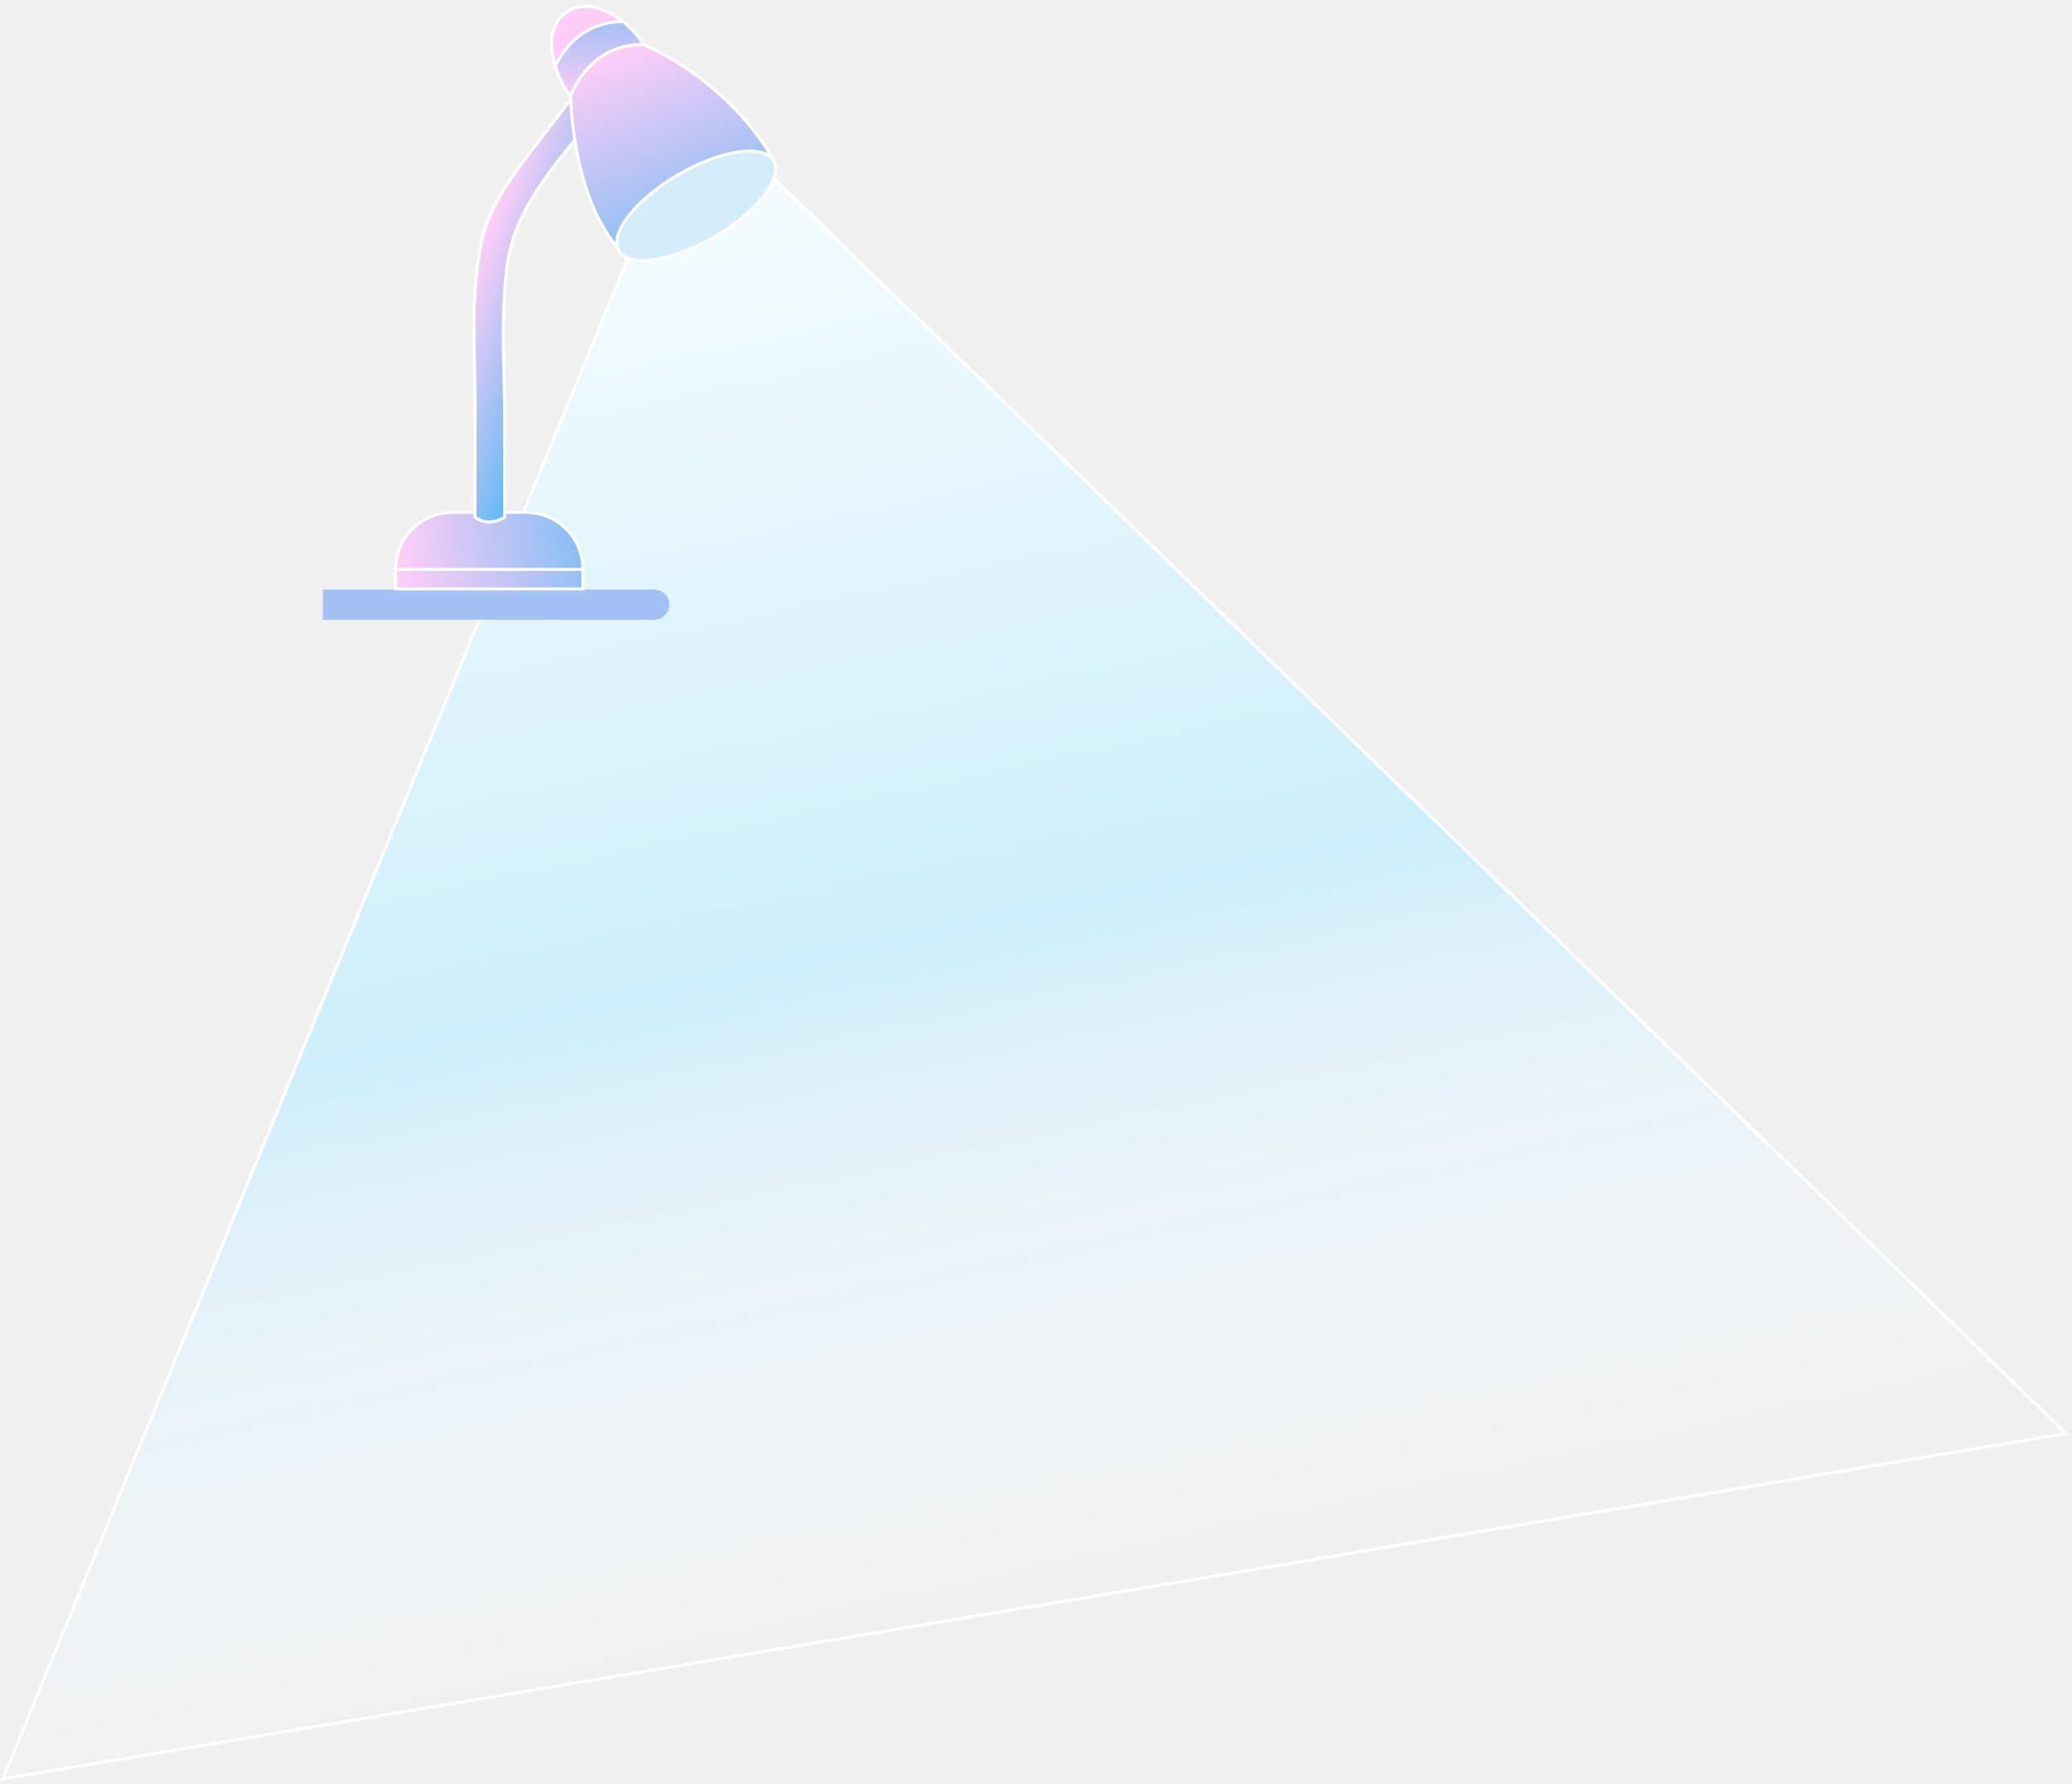
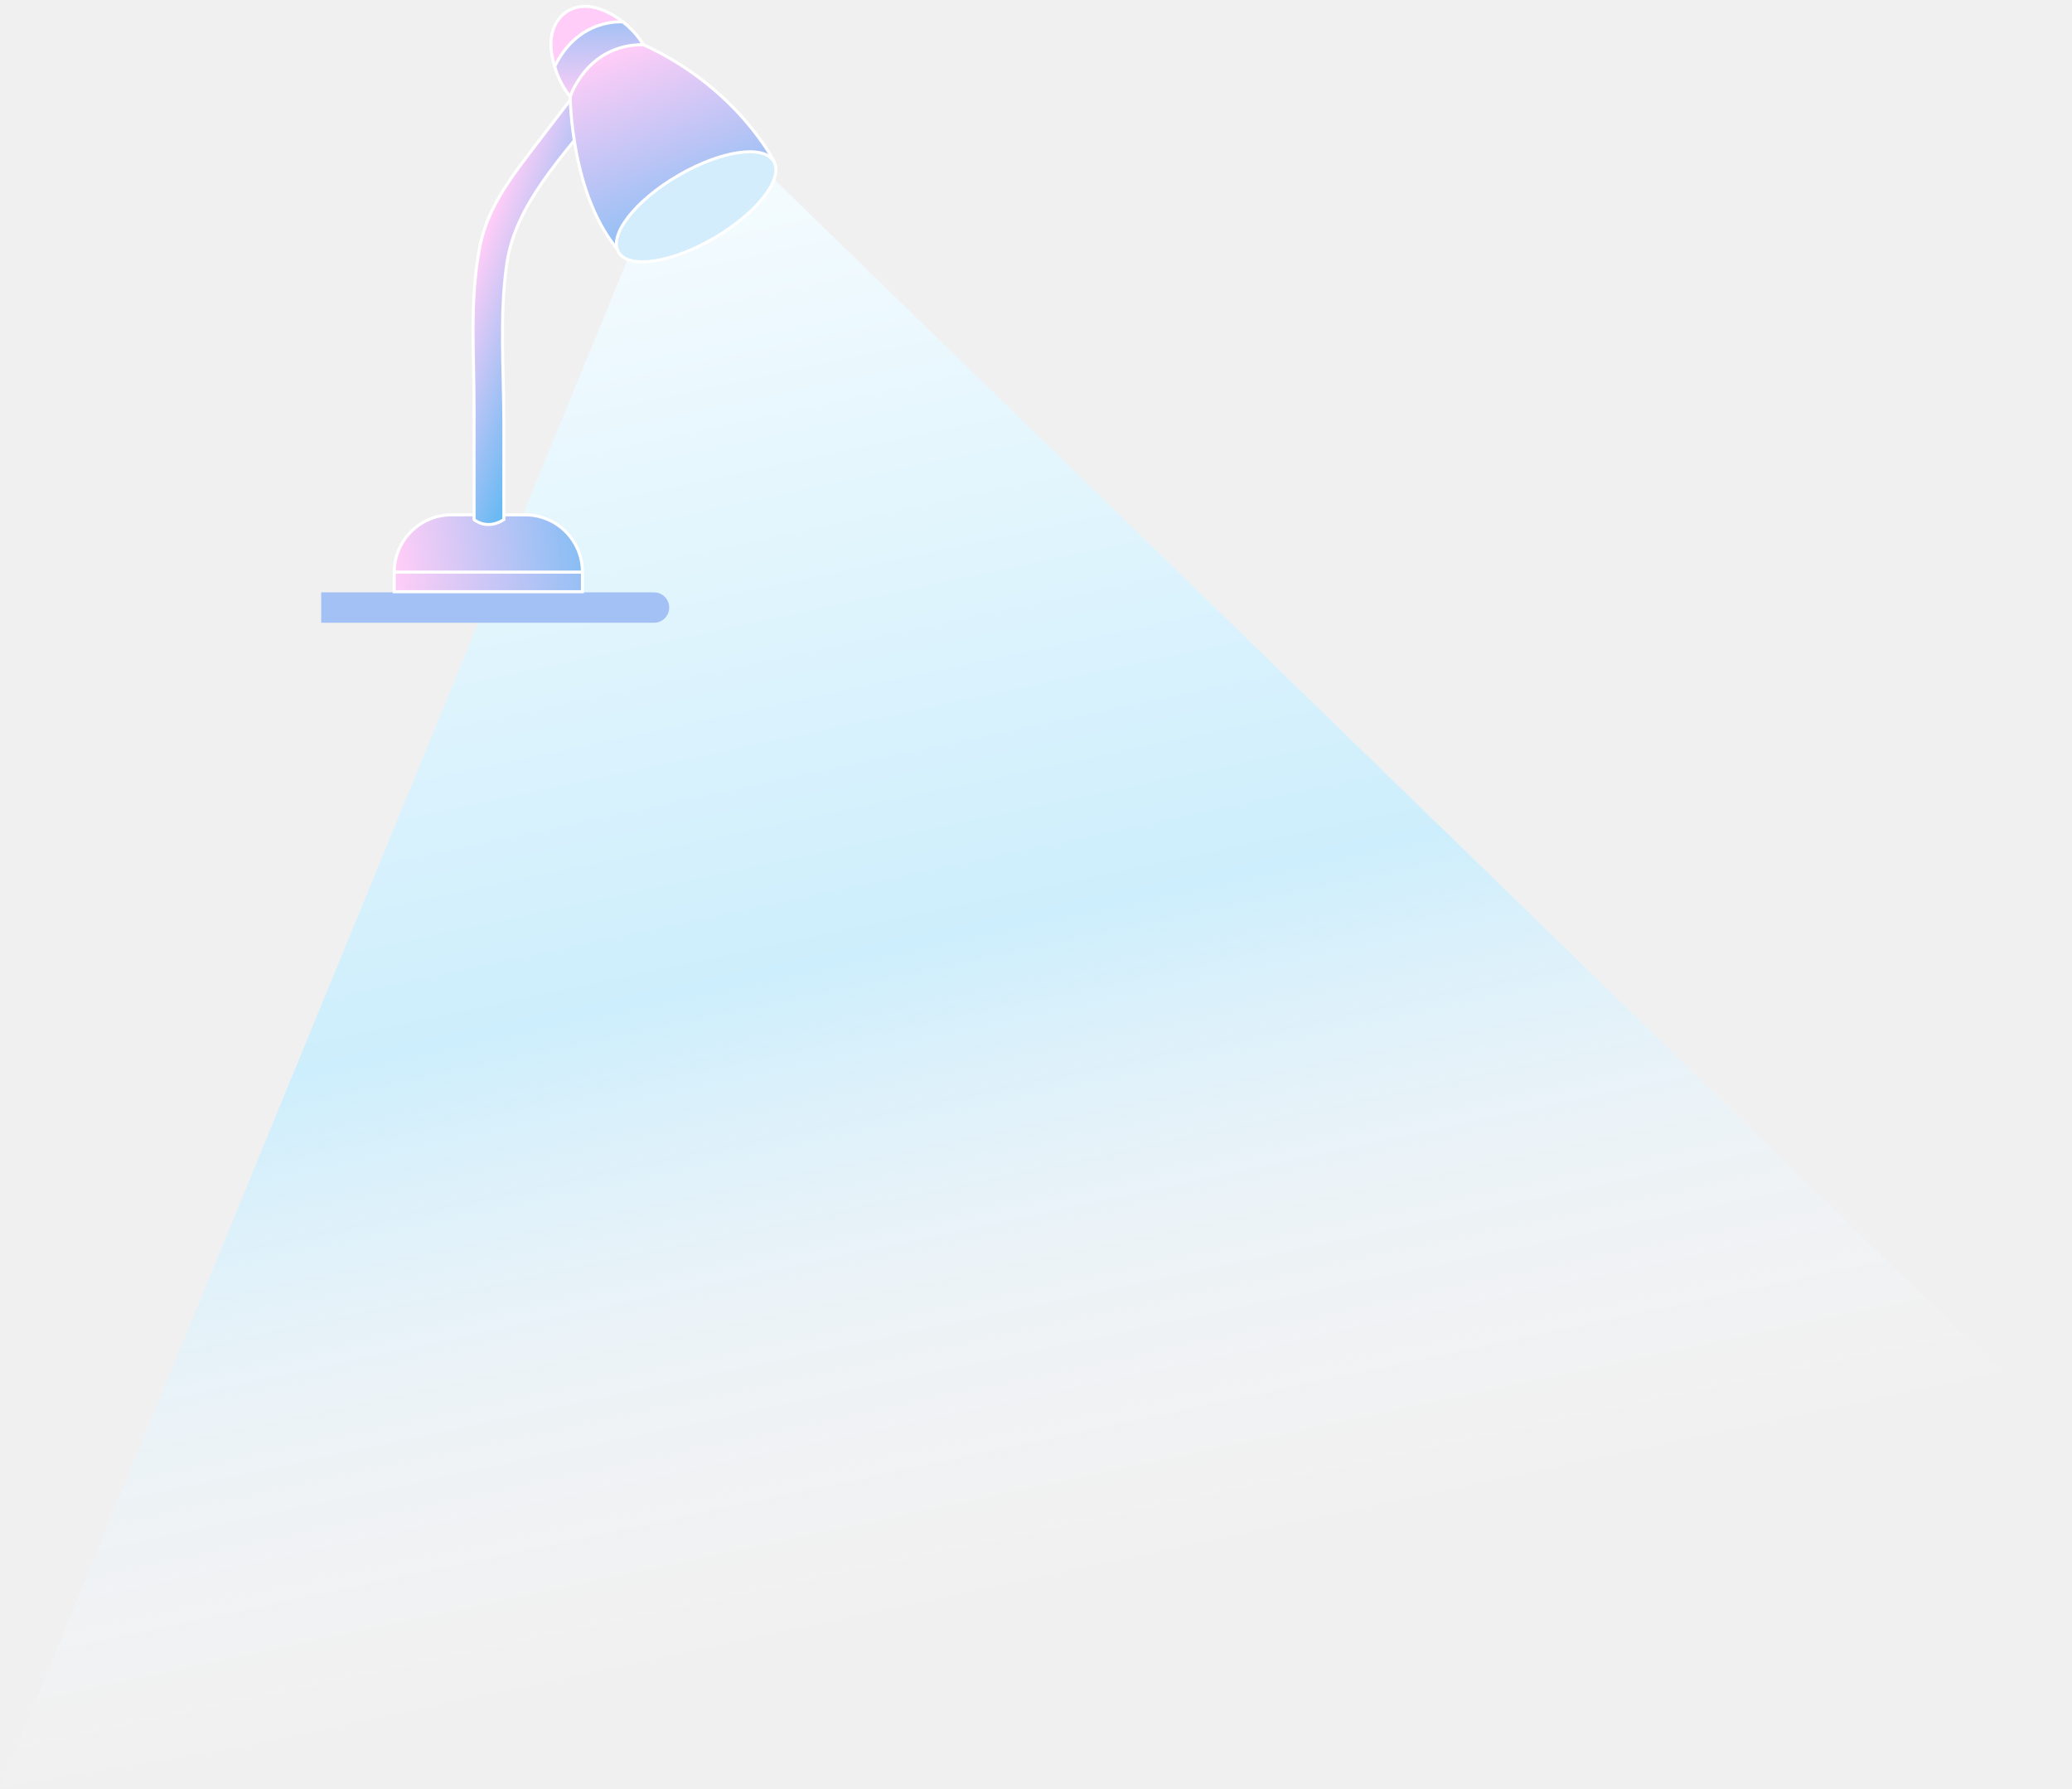
- <svg xmlns="http://www.w3.org/2000/svg" width="690" height="594" viewBox="0 0 690 594" fill="none">
-   <path d="M210 83.809C210 83.809 209.175 89.359 256 57.809L688 477.5L1 592.5L210 83.809Z" fill="url(#paint0_linear_1621_170)" stroke="white" stroke-miterlimit="10" />
-   <path d="M107.5 196.362H217.854C220.635 196.362 222.889 198.616 222.889 201.396V201.396C222.889 204.177 220.635 206.431 217.854 206.431H107.5V196.362Z" fill="#A3C1F5" />
-   <path d="M194.11 189.629H131.722V196.144H194.11V189.629Z" fill="url(#paint1_linear_1621_170)" stroke="white" stroke-miterlimit="10" />
-   <path d="M150.687 170.663H175.153C185.616 170.663 194.118 179.157 194.118 189.629H131.722C131.722 179.165 140.215 170.663 150.687 170.663Z" fill="url(#paint2_linear_1621_170)" stroke="white" stroke-miterlimit="10" />
-   <path d="M200.028 35.785L191.902 30.727C186.955 37.188 182 43.648 177.053 50.109C169.199 60.363 162.288 69.934 159.968 82.388C156.696 99.945 158.183 117.188 158.183 134.846V172.236C158.183 172.236 162.322 175.923 168.06 172.236V140.34C168.06 122.929 166.547 104.781 169.02 87.499C171.885 67.513 187.703 51.864 200.028 35.778V35.785Z" fill="url(#paint3_linear_1621_170)" stroke="white" stroke-miterlimit="10" />
-   <path d="M257.71 53.6C257.71 53.6 245.456 28.99 214.279 14.792C213.85 14.597 213.231 13.194 212.946 12.811C209.511 8.191 204.353 4.217 198.759 2.644C191.167 0.501 184.571 4.992 183.763 12.866C183.254 17.84 184.908 22.887 187.178 27.244C187.755 28.351 190.046 30.917 190.051 32.051C190.051 32.051 190.214 65.553 206.762 83.819L257.704 53.59L257.71 53.6Z" fill="url(#paint4_linear_1621_170)" stroke="white" stroke-miterlimit="10" />
-   <path d="M190.059 32.07C190.059 32.07 195.516 14.762 214.281 14.801C214.281 14.801 212.096 10.784 207.553 7.28C207.553 7.28 192.936 5.72 184.929 21.976C184.929 21.976 186.143 27.209 190.052 32.06L190.059 32.07Z" fill="url(#paint5_linear_1621_170)" stroke="white" stroke-miterlimit="10" />
-   <path d="M237.852 78.878C252.07 70.574 260.896 59.218 257.565 53.515C254.234 47.812 240.008 49.921 225.79 58.226C211.571 66.531 202.745 77.886 206.076 83.589C209.407 89.292 223.634 87.183 237.852 78.878Z" fill="#D3EDFD" stroke="white" stroke-miterlimit="10" />
+ <svg xmlns="http://www.w3.org/2000/svg" width="687" height="593" viewBox="0 0 687 593" fill="none">
+   <path d="M209 83.809C209 83.809 208.175 89.359 255 57.809L687 477.5L0 592.5L209 83.809Z" fill="url(#paint0_linear_1621_170)" />
+   <path d="M106.5 196.362H216.854C219.635 196.362 221.889 198.616 221.889 201.396C221.889 204.177 219.635 206.431 216.854 206.431H106.5V196.362Z" fill="#A3C1F5" />
+   <path d="M193.11 189.629H130.722V196.144H193.11V189.629Z" fill="url(#paint1_linear_1621_170)" stroke="white" stroke-miterlimit="10" />
+   <path d="M149.687 170.663H174.153C184.616 170.663 193.118 179.157 193.118 189.629H130.722C130.722 179.165 139.215 170.663 149.687 170.663Z" fill="url(#paint2_linear_1621_170)" stroke="white" stroke-miterlimit="10" />
+   <path d="M199.028 35.785L190.902 30.727C185.955 37.188 181 43.648 176.053 50.109C168.199 60.363 161.288 69.934 158.968 82.388C155.696 99.945 157.183 117.188 157.183 134.846V172.236C157.183 172.236 161.322 175.923 167.06 172.236V140.34C167.06 122.929 165.547 104.781 168.02 87.499C170.885 67.513 186.703 51.864 199.028 35.778V35.785Z" fill="url(#paint3_linear_1621_170)" stroke="white" stroke-miterlimit="10" />
+   <path d="M256.71 53.6C256.71 53.6 244.456 28.99 213.279 14.792C212.85 14.597 212.231 13.194 211.946 12.811C208.511 8.191 203.353 4.217 197.759 2.644C190.167 0.501 183.571 4.992 182.763 12.866C182.254 17.84 183.908 22.887 186.178 27.244C186.755 28.351 189.046 30.917 189.051 32.051C189.051 32.051 189.214 65.553 205.762 83.819L256.704 53.59L256.71 53.6Z" fill="url(#paint4_linear_1621_170)" stroke="white" stroke-miterlimit="10" />
+   <path d="M189.059 32.07C189.059 32.07 194.516 14.762 213.281 14.801C213.281 14.801 211.096 10.784 206.553 7.28C206.553 7.28 191.936 5.72 183.929 21.976C183.929 21.976 185.143 27.209 189.052 32.06L189.059 32.07Z" fill="url(#paint5_linear_1621_170)" stroke="white" stroke-miterlimit="10" />
+   <path d="M236.852 78.878C251.07 70.574 259.896 59.218 256.565 53.515C253.234 47.812 239.008 49.921 224.79 58.226C210.571 66.531 201.745 77.886 205.076 83.589C208.407 89.292 222.634 87.183 236.852 78.878Z" fill="#D3EDFD" stroke="white" stroke-miterlimit="10" />
  <defs>
-     <linearGradient id="paint0_linear_1621_170" x1="249.5" y1="-12.691" x2="364.319" y2="526.265" gradientUnits="userSpaceOnUse">
+     <linearGradient id="paint0_linear_1621_170" x1="248.5" y1="-12.691" x2="363.319" y2="526.265" gradientUnits="userSpaceOnUse">
      <stop stop-color="white" />
      <stop offset="0.599" stop-color="#CDEEFC" />
      <stop offset="1" stop-color="#FFFCFF" stop-opacity="0" />
    </linearGradient>
-     <linearGradient id="paint1_linear_1621_170" x1="131.722" y1="192.886" x2="276.91" y2="196.089" gradientUnits="userSpaceOnUse">
+     <linearGradient id="paint1_linear_1621_170" x1="130.722" y1="192.886" x2="275.91" y2="196.089" gradientUnits="userSpaceOnUse">
      <stop stop-color="#FFCDF7" />
      <stop offset="1" stop-color="#0DAEF1" />
    </linearGradient>
-     <linearGradient id="paint2_linear_1621_170" x1="131.722" y1="180.146" x2="254.458" y2="164.249" gradientUnits="userSpaceOnUse">
+     <linearGradient id="paint2_linear_1621_170" x1="130.722" y1="180.146" x2="253.458" y2="164.249" gradientUnits="userSpaceOnUse">
      <stop stop-color="#FFCDF7" />
      <stop offset="1" stop-color="#0DAEF1" />
    </linearGradient>
-     <linearGradient id="paint3_linear_1621_170" x1="178.937" y1="30.727" x2="234.191" y2="50.912" gradientUnits="userSpaceOnUse">
+     <linearGradient id="paint3_linear_1621_170" x1="177.937" y1="30.727" x2="233.191" y2="50.912" gradientUnits="userSpaceOnUse">
      <stop stop-color="#FFCDF7" />
      <stop offset="1" stop-color="#0DAEF1" />
    </linearGradient>
-     <linearGradient id="paint4_linear_1621_170" x1="225.946" y1="8.348" x2="276.946" y2="133.427" gradientUnits="userSpaceOnUse">
+     <linearGradient id="paint4_linear_1621_170" x1="224.946" y1="8.348" x2="275.946" y2="133.427" gradientUnits="userSpaceOnUse">
      <stop stop-color="#FFCDF7" />
      <stop offset="1" stop-color="#0DAEF1" />
    </linearGradient>
-     <linearGradient id="paint5_linear_1621_170" x1="197.303" y1="-36.776" x2="196.433" y2="33.416" gradientUnits="userSpaceOnUse">
+     <linearGradient id="paint5_linear_1621_170" x1="196.303" y1="-36.776" x2="195.433" y2="33.416" gradientUnits="userSpaceOnUse">
      <stop stop-color="#0DAEF1" />
      <stop offset="1" stop-color="#FFCDF7" />
    </linearGradient>
  </defs>
</svg>
